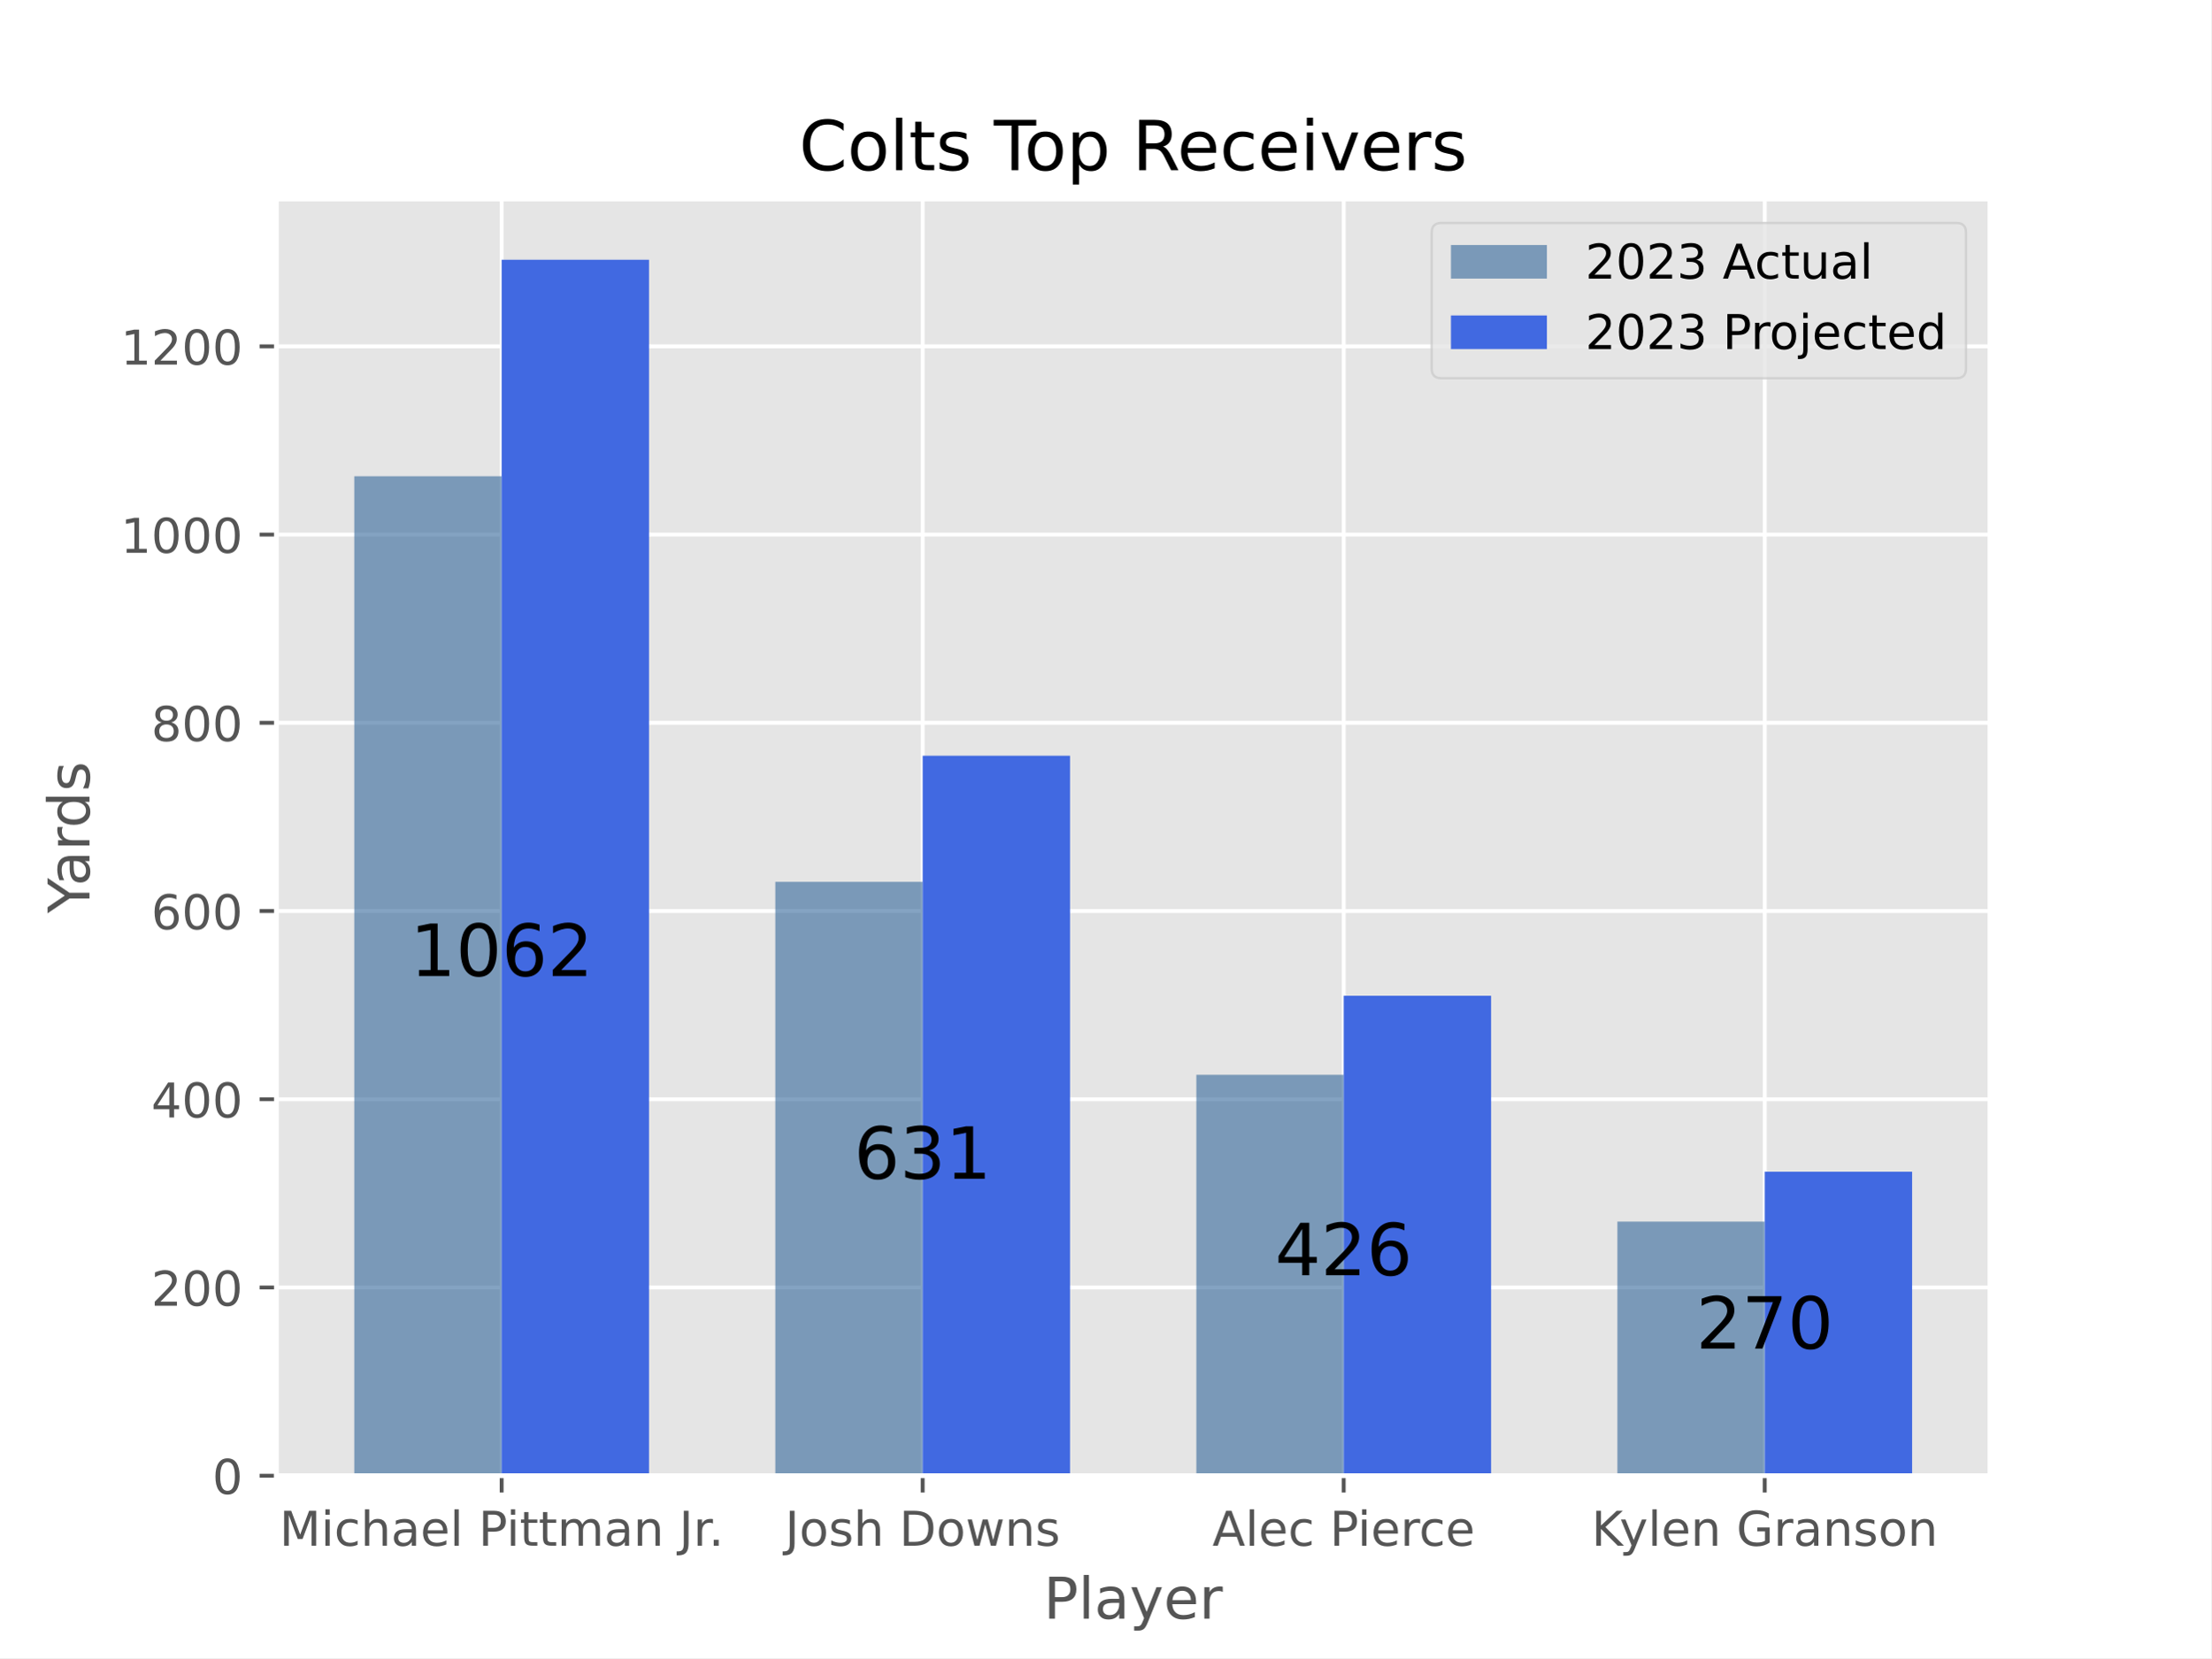
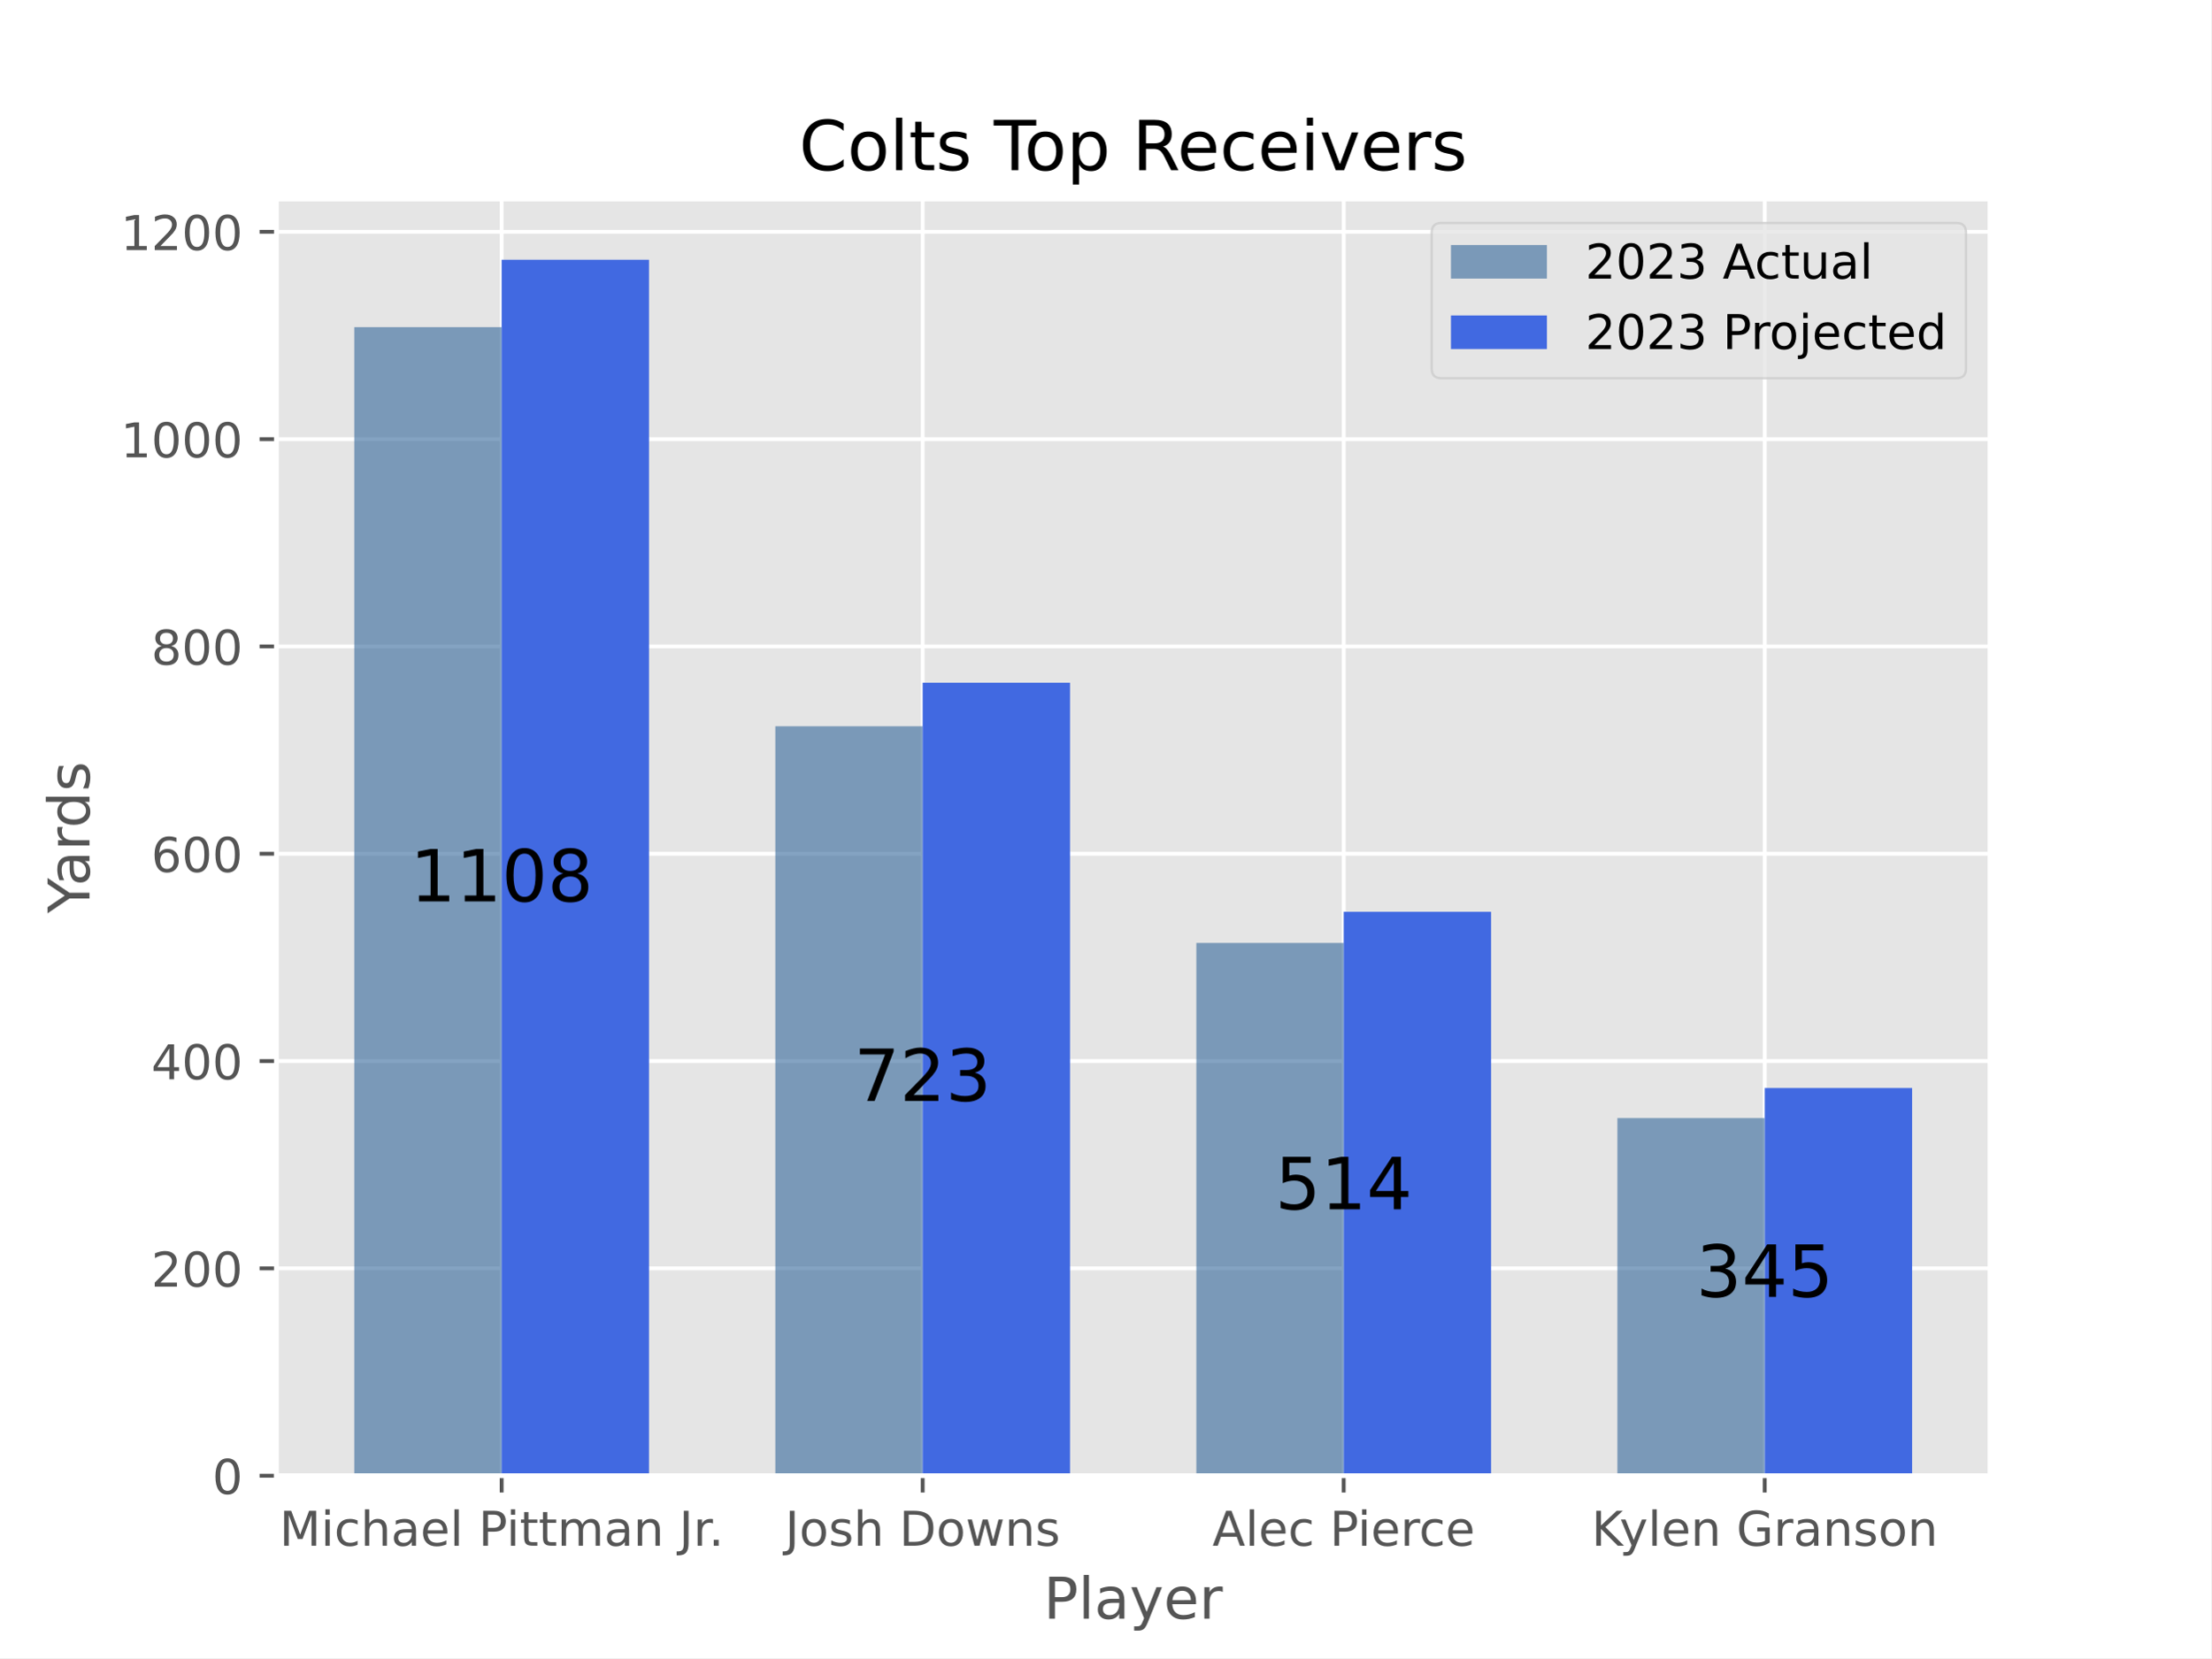
<svg xmlns="http://www.w3.org/2000/svg" xmlns:xlink="http://www.w3.org/1999/xlink" width="460.8pt" height="345.6pt" viewBox="0 0 460.8 345.6" version="1.1">
  <defs>
    <style type="text/css">*{stroke-linejoin: round; stroke-linecap: butt}</style>
  </defs>
  <g id="figure_1">
    <g id="patch_1">
      <path d="M 0 345.6  L 460.8 345.6  L 460.8 0  L 0 0  z " style="fill: #ffffff" />
    </g>
    <g id="axes_1">
      <g id="patch_2">
        <path d="M 57.6 307.584  L 414.72 307.584  L 414.72 41.472  L 57.6 41.472  z " style="fill: #e5e5e5" />
      </g>
      <g id="matplotlib.axis_1">
        <g id="xtick_1">
          <g id="line2d_1">
-             <path d="M 104.543 307.584  L 104.543 41.472  " clip-path="url(#pac8df3da40)" style="fill: none; stroke: #ffffff; stroke-width: 0.8; stroke-linecap: square" />
+             <path d="M 104.543 307.584  L 104.543 41.472  " clip-path="url(#pe3f2f0874b)" style="fill: none; stroke: #ffffff; stroke-width: 0.8; stroke-linecap: square" />
          </g>
          <g id="line2d_2">
            <defs>
-               <path id="m0d561f2134" d="M 0 0  L 0 3.5  " style="stroke: #555555; stroke-width: 0.8" />
+               <path id="m3585bd2153" d="M 0 0  L 0 3.5  " style="stroke: #555555; stroke-width: 0.8" />
            </defs>
            <g>
-               <use xlink:href="#m0d561f2134" x="104.543" y="307.584" style="fill: #555555; stroke: #555555; stroke-width: 0.8" />
+               <use xlink:href="#m3585bd2153" x="104.543" y="307.584" style="fill: #555555; stroke: #555555; stroke-width: 0.8" />
            </g>
          </g>
          <g id="text_1">
            <g style="fill: #555555" transform="translate(58.23626 322.1824) scale(0.1 -0.1)">
              <defs>
                <path id="DejaVuSans-4d" d="M 628 4666  L 1569 4666  L 2759 1491  L 3956 4666  L 4897 4666  L 4897 0  L 4281 0  L 4281 4097  L 3078 897  L 2444 897  L 1241 4097  L 1241 0  L 628 0  L 628 4666  z " transform="scale(0.015625)" />
                <path id="DejaVuSans-69" d="M 603 3500  L 1178 3500  L 1178 0  L 603 0  L 603 3500  z M 603 4863  L 1178 4863  L 1178 4134  L 603 4134  L 603 4863  z " transform="scale(0.015625)" />
                <path id="DejaVuSans-63" d="M 3122 3366  L 3122 2828  Q 2878 2963 2633 3030  Q 2388 3097 2138 3097  Q 1578 3097 1268 2742  Q 959 2388 959 1747  Q 959 1106 1268 751  Q 1578 397 2138 397  Q 2388 397 2633 464  Q 2878 531 3122 666  L 3122 134  Q 2881 22 2623 -34  Q 2366 -91 2075 -91  Q 1284 -91 818 406  Q 353 903 353 1747  Q 353 2603 823 3093  Q 1294 3584 2113 3584  Q 2378 3584 2631 3529  Q 2884 3475 3122 3366  z " transform="scale(0.015625)" />
                <path id="DejaVuSans-68" d="M 3513 2113  L 3513 0  L 2938 0  L 2938 2094  Q 2938 2591 2744 2837  Q 2550 3084 2163 3084  Q 1697 3084 1428 2787  Q 1159 2491 1159 1978  L 1159 0  L 581 0  L 581 4863  L 1159 4863  L 1159 2956  Q 1366 3272 1645 3428  Q 1925 3584 2291 3584  Q 2894 3584 3203 3211  Q 3513 2838 3513 2113  z " transform="scale(0.015625)" />
                <path id="DejaVuSans-61" d="M 2194 1759  Q 1497 1759 1228 1600  Q 959 1441 959 1056  Q 959 750 1161 570  Q 1363 391 1709 391  Q 2188 391 2477 730  Q 2766 1069 2766 1631  L 2766 1759  L 2194 1759  z M 3341 1997  L 3341 0  L 2766 0  L 2766 531  Q 2569 213 2275 61  Q 1981 -91 1556 -91  Q 1019 -91 701 211  Q 384 513 384 1019  Q 384 1609 779 1909  Q 1175 2209 1959 2209  L 2766 2209  L 2766 2266  Q 2766 2663 2505 2880  Q 2244 3097 1772 3097  Q 1472 3097 1187 3025  Q 903 2953 641 2809  L 641 3341  Q 956 3463 1253 3523  Q 1550 3584 1831 3584  Q 2591 3584 2966 3190  Q 3341 2797 3341 1997  z " transform="scale(0.015625)" />
                <path id="DejaVuSans-65" d="M 3597 1894  L 3597 1613  L 953 1613  Q 991 1019 1311 708  Q 1631 397 2203 397  Q 2534 397 2845 478  Q 3156 559 3463 722  L 3463 178  Q 3153 47 2828 -22  Q 2503 -91 2169 -91  Q 1331 -91 842 396  Q 353 884 353 1716  Q 353 2575 817 3079  Q 1281 3584 2069 3584  Q 2775 3584 3186 3129  Q 3597 2675 3597 1894  z M 3022 2063  Q 3016 2534 2758 2815  Q 2500 3097 2075 3097  Q 1594 3097 1305 2825  Q 1016 2553 972 2059  L 3022 2063  z " transform="scale(0.015625)" />
                <path id="DejaVuSans-6c" d="M 603 4863  L 1178 4863  L 1178 0  L 603 0  L 603 4863  z " transform="scale(0.015625)" />
                <path id="DejaVuSans-20" transform="scale(0.015625)" />
                <path id="DejaVuSans-50" d="M 1259 4147  L 1259 2394  L 2053 2394  Q 2494 2394 2734 2622  Q 2975 2850 2975 3272  Q 2975 3691 2734 3919  Q 2494 4147 2053 4147  L 1259 4147  z M 628 4666  L 2053 4666  Q 2838 4666 3239 4311  Q 3641 3956 3641 3272  Q 3641 2581 3239 2228  Q 2838 1875 2053 1875  L 1259 1875  L 1259 0  L 628 0  L 628 4666  z " transform="scale(0.015625)" />
                <path id="DejaVuSans-74" d="M 1172 4494  L 1172 3500  L 2356 3500  L 2356 3053  L 1172 3053  L 1172 1153  Q 1172 725 1289 603  Q 1406 481 1766 481  L 2356 481  L 2356 0  L 1766 0  Q 1100 0 847 248  Q 594 497 594 1153  L 594 3053  L 172 3053  L 172 3500  L 594 3500  L 594 4494  L 1172 4494  z " transform="scale(0.015625)" />
                <path id="DejaVuSans-6d" d="M 3328 2828  Q 3544 3216 3844 3400  Q 4144 3584 4550 3584  Q 5097 3584 5394 3201  Q 5691 2819 5691 2113  L 5691 0  L 5113 0  L 5113 2094  Q 5113 2597 4934 2840  Q 4756 3084 4391 3084  Q 3944 3084 3684 2787  Q 3425 2491 3425 1978  L 3425 0  L 2847 0  L 2847 2094  Q 2847 2600 2669 2842  Q 2491 3084 2119 3084  Q 1678 3084 1418 2786  Q 1159 2488 1159 1978  L 1159 0  L 581 0  L 581 3500  L 1159 3500  L 1159 2956  Q 1356 3278 1631 3431  Q 1906 3584 2284 3584  Q 2666 3584 2933 3390  Q 3200 3197 3328 2828  z " transform="scale(0.015625)" />
                <path id="DejaVuSans-6e" d="M 3513 2113  L 3513 0  L 2938 0  L 2938 2094  Q 2938 2591 2744 2837  Q 2550 3084 2163 3084  Q 1697 3084 1428 2787  Q 1159 2491 1159 1978  L 1159 0  L 581 0  L 581 3500  L 1159 3500  L 1159 2956  Q 1366 3272 1645 3428  Q 1925 3584 2291 3584  Q 2894 3584 3203 3211  Q 3513 2838 3513 2113  z " transform="scale(0.015625)" />
                <path id="DejaVuSans-4a" d="M 628 4666  L 1259 4666  L 1259 325  Q 1259 -519 939 -900  Q 619 -1281 -91 -1281  L -331 -1281  L -331 -750  L -134 -750  Q 284 -750 456 -515  Q 628 -281 628 325  L 628 4666  z " transform="scale(0.015625)" />
                <path id="DejaVuSans-72" d="M 2631 2963  Q 2534 3019 2420 3045  Q 2306 3072 2169 3072  Q 1681 3072 1420 2755  Q 1159 2438 1159 1844  L 1159 0  L 581 0  L 581 3500  L 1159 3500  L 1159 2956  Q 1341 3275 1631 3429  Q 1922 3584 2338 3584  Q 2397 3584 2469 3576  Q 2541 3569 2628 3553  L 2631 2963  z " transform="scale(0.015625)" />
                <path id="DejaVuSans-2e" d="M 684 794  L 1344 794  L 1344 0  L 684 0  L 684 794  z " transform="scale(0.015625)" />
              </defs>
              <use xlink:href="#DejaVuSans-4d" />
              <use xlink:href="#DejaVuSans-69" x="86.279" />
              <use xlink:href="#DejaVuSans-63" x="114.062" />
              <use xlink:href="#DejaVuSans-68" x="169.043" />
              <use xlink:href="#DejaVuSans-61" x="232.422" />
              <use xlink:href="#DejaVuSans-65" x="293.701" />
              <use xlink:href="#DejaVuSans-6c" x="355.225" />
              <use xlink:href="#DejaVuSans-20" x="383.008" />
              <use xlink:href="#DejaVuSans-50" x="414.795" />
              <use xlink:href="#DejaVuSans-69" x="472.848" />
              <use xlink:href="#DejaVuSans-74" x="500.631" />
              <use xlink:href="#DejaVuSans-74" x="539.84" />
              <use xlink:href="#DejaVuSans-6d" x="579.049" />
              <use xlink:href="#DejaVuSans-61" x="676.461" />
              <use xlink:href="#DejaVuSans-6e" x="737.74" />
              <use xlink:href="#DejaVuSans-20" x="801.119" />
              <use xlink:href="#DejaVuSans-4a" x="832.906" />
              <use xlink:href="#DejaVuSans-72" x="862.398" />
              <use xlink:href="#DejaVuSans-2e" x="894.387" />
            </g>
          </g>
        </g>
        <g id="xtick_2">
          <g id="line2d_3">
-             <path d="M 192.288 307.584  L 192.288 41.472  " clip-path="url(#pac8df3da40)" style="fill: none; stroke: #ffffff; stroke-width: 0.8; stroke-linecap: square" />
+             <path d="M 192.288 307.584  L 192.288 41.472  " clip-path="url(#pe3f2f0874b)" style="fill: none; stroke: #ffffff; stroke-width: 0.8; stroke-linecap: square" />
          </g>
          <g id="line2d_4">
            <g>
-               <use xlink:href="#m0d561f2134" x="192.288" y="307.584" style="fill: #555555; stroke: #555555; stroke-width: 0.8" />
+               <use xlink:href="#m3585bd2153" x="192.288" y="307.584" style="fill: #555555; stroke: #555555; stroke-width: 0.8" />
            </g>
          </g>
          <g id="text_2">
            <g style="fill: #555555" transform="translate(163.619 322.1824) scale(0.1 -0.1)">
              <defs>
                <path id="DejaVuSans-6f" d="M 1959 3097  Q 1497 3097 1228 2736  Q 959 2375 959 1747  Q 959 1119 1226 758  Q 1494 397 1959 397  Q 2419 397 2687 759  Q 2956 1122 2956 1747  Q 2956 2369 2687 2733  Q 2419 3097 1959 3097  z M 1959 3584  Q 2709 3584 3137 3096  Q 3566 2609 3566 1747  Q 3566 888 3137 398  Q 2709 -91 1959 -91  Q 1206 -91 779 398  Q 353 888 353 1747  Q 353 2609 779 3096  Q 1206 3584 1959 3584  z " transform="scale(0.015625)" />
                <path id="DejaVuSans-73" d="M 2834 3397  L 2834 2853  Q 2591 2978 2328 3040  Q 2066 3103 1784 3103  Q 1356 3103 1142 2972  Q 928 2841 928 2578  Q 928 2378 1081 2264  Q 1234 2150 1697 2047  L 1894 2003  Q 2506 1872 2764 1633  Q 3022 1394 3022 966  Q 3022 478 2636 193  Q 2250 -91 1575 -91  Q 1294 -91 989 -36  Q 684 19 347 128  L 347 722  Q 666 556 975 473  Q 1284 391 1588 391  Q 1994 391 2212 530  Q 2431 669 2431 922  Q 2431 1156 2273 1281  Q 2116 1406 1581 1522  L 1381 1569  Q 847 1681 609 1914  Q 372 2147 372 2553  Q 372 3047 722 3315  Q 1072 3584 1716 3584  Q 2034 3584 2315 3537  Q 2597 3491 2834 3397  z " transform="scale(0.015625)" />
                <path id="DejaVuSans-44" d="M 1259 4147  L 1259 519  L 2022 519  Q 2988 519 3436 956  Q 3884 1394 3884 2338  Q 3884 3275 3436 3711  Q 2988 4147 2022 4147  L 1259 4147  z M 628 4666  L 1925 4666  Q 3281 4666 3915 4102  Q 4550 3538 4550 2338  Q 4550 1131 3912 565  Q 3275 0 1925 0  L 628 0  L 628 4666  z " transform="scale(0.015625)" />
                <path id="DejaVuSans-77" d="M 269 3500  L 844 3500  L 1563 769  L 2278 3500  L 2956 3500  L 3675 769  L 4391 3500  L 4966 3500  L 4050 0  L 3372 0  L 2619 2869  L 1863 0  L 1184 0  L 269 3500  z " transform="scale(0.015625)" />
              </defs>
              <use xlink:href="#DejaVuSans-4a" />
              <use xlink:href="#DejaVuSans-6f" x="29.492" />
              <use xlink:href="#DejaVuSans-73" x="90.674" />
              <use xlink:href="#DejaVuSans-68" x="142.773" />
              <use xlink:href="#DejaVuSans-20" x="206.152" />
              <use xlink:href="#DejaVuSans-44" x="237.939" />
              <use xlink:href="#DejaVuSans-6f" x="314.941" />
              <use xlink:href="#DejaVuSans-77" x="376.123" />
              <use xlink:href="#DejaVuSans-6e" x="457.91" />
              <use xlink:href="#DejaVuSans-73" x="521.289" />
            </g>
          </g>
        </g>
        <g id="xtick_3">
          <g id="line2d_5">
-             <path d="M 280.032 307.584  L 280.032 41.472  " clip-path="url(#pac8df3da40)" style="fill: none; stroke: #ffffff; stroke-width: 0.8; stroke-linecap: square" />
+             <path d="M 280.032 307.584  L 280.032 41.472  " clip-path="url(#pe3f2f0874b)" style="fill: none; stroke: #ffffff; stroke-width: 0.8; stroke-linecap: square" />
          </g>
          <g id="line2d_6">
            <g>
-               <use xlink:href="#m0d561f2134" x="280.032" y="307.584" style="fill: #555555; stroke: #555555; stroke-width: 0.8" />
+               <use xlink:href="#m3585bd2153" x="280.032" y="307.584" style="fill: #555555; stroke: #555555; stroke-width: 0.8" />
            </g>
          </g>
          <g id="text_3">
            <g style="fill: #555555" transform="translate(252.6713 322.1824) scale(0.1 -0.1)">
              <defs>
                <path id="DejaVuSans-41" d="M 2188 4044  L 1331 1722  L 3047 1722  L 2188 4044  z M 1831 4666  L 2547 4666  L 4325 0  L 3669 0  L 3244 1197  L 1141 1197  L 716 0  L 50 0  L 1831 4666  z " transform="scale(0.015625)" />
              </defs>
              <use xlink:href="#DejaVuSans-41" />
              <use xlink:href="#DejaVuSans-6c" x="68.408" />
              <use xlink:href="#DejaVuSans-65" x="96.191" />
              <use xlink:href="#DejaVuSans-63" x="157.715" />
              <use xlink:href="#DejaVuSans-20" x="212.695" />
              <use xlink:href="#DejaVuSans-50" x="244.482" />
              <use xlink:href="#DejaVuSans-69" x="302.535" />
              <use xlink:href="#DejaVuSans-65" x="330.318" />
              <use xlink:href="#DejaVuSans-72" x="391.842" />
              <use xlink:href="#DejaVuSans-63" x="430.705" />
              <use xlink:href="#DejaVuSans-65" x="485.686" />
            </g>
          </g>
        </g>
        <g id="xtick_4">
          <g id="line2d_7">
-             <path d="M 367.777 307.584  L 367.777 41.472  " clip-path="url(#pac8df3da40)" style="fill: none; stroke: #ffffff; stroke-width: 0.8; stroke-linecap: square" />
+             <path d="M 367.777 307.584  L 367.777 41.472  " clip-path="url(#pe3f2f0874b)" style="fill: none; stroke: #ffffff; stroke-width: 0.8; stroke-linecap: square" />
          </g>
          <g id="line2d_8">
            <g>
-               <use xlink:href="#m0d561f2134" x="367.777" y="307.584" style="fill: #555555; stroke: #555555; stroke-width: 0.8" />
+               <use xlink:href="#m3585bd2153" x="367.777" y="307.584" style="fill: #555555; stroke: #555555; stroke-width: 0.8" />
            </g>
          </g>
          <g id="text_4">
            <g style="fill: #555555" transform="translate(331.6822 322.1824) scale(0.1 -0.1)">
              <defs>
                <path id="DejaVuSans-4b" d="M 628 4666  L 1259 4666  L 1259 2694  L 3353 4666  L 4166 4666  L 1850 2491  L 4331 0  L 3500 0  L 1259 2247  L 1259 0  L 628 0  L 628 4666  z " transform="scale(0.015625)" />
                <path id="DejaVuSans-79" d="M 2059 -325  Q 1816 -950 1584 -1140  Q 1353 -1331 966 -1331  L 506 -1331  L 506 -850  L 844 -850  Q 1081 -850 1212 -737  Q 1344 -625 1503 -206  L 1606 56  L 191 3500  L 800 3500  L 1894 763  L 2988 3500  L 3597 3500  L 2059 -325  z " transform="scale(0.015625)" />
                <path id="DejaVuSans-47" d="M 3809 666  L 3809 1919  L 2778 1919  L 2778 2438  L 4434 2438  L 4434 434  Q 4069 175 3628 42  Q 3188 -91 2688 -91  Q 1594 -91 976 548  Q 359 1188 359 2328  Q 359 3472 976 4111  Q 1594 4750 2688 4750  Q 3144 4750 3555 4637  Q 3966 4525 4313 4306  L 4313 3634  Q 3963 3931 3569 4081  Q 3175 4231 2741 4231  Q 1884 4231 1454 3753  Q 1025 3275 1025 2328  Q 1025 1384 1454 906  Q 1884 428 2741 428  Q 3075 428 3337 486  Q 3600 544 3809 666  z " transform="scale(0.015625)" />
              </defs>
              <use xlink:href="#DejaVuSans-4b" />
              <use xlink:href="#DejaVuSans-79" x="58.326" />
              <use xlink:href="#DejaVuSans-6c" x="117.506" />
              <use xlink:href="#DejaVuSans-65" x="145.289" />
              <use xlink:href="#DejaVuSans-6e" x="206.812" />
              <use xlink:href="#DejaVuSans-20" x="270.191" />
              <use xlink:href="#DejaVuSans-47" x="301.979" />
              <use xlink:href="#DejaVuSans-72" x="379.469" />
              <use xlink:href="#DejaVuSans-61" x="420.582" />
              <use xlink:href="#DejaVuSans-6e" x="481.861" />
              <use xlink:href="#DejaVuSans-73" x="545.24" />
              <use xlink:href="#DejaVuSans-6f" x="597.34" />
              <use xlink:href="#DejaVuSans-6e" x="658.521" />
            </g>
          </g>
        </g>
        <g id="text_5">
          <g style="fill: #555555" transform="translate(217.4888 337.3802) scale(0.12 -0.12)">
            <use xlink:href="#DejaVuSans-50" />
            <use xlink:href="#DejaVuSans-6c" x="60.303" />
            <use xlink:href="#DejaVuSans-61" x="88.086" />
            <use xlink:href="#DejaVuSans-79" x="149.365" />
            <use xlink:href="#DejaVuSans-65" x="208.545" />
            <use xlink:href="#DejaVuSans-72" x="270.068" />
          </g>
        </g>
      </g>
      <g id="matplotlib.axis_2">
        <g id="ytick_1">
          <g id="line2d_9">
-             <path d="M 57.6 307.584  L 414.72 307.584  " clip-path="url(#pac8df3da40)" style="fill: none; stroke: #ffffff; stroke-width: 0.8; stroke-linecap: square" />
+             <path d="M 57.6 307.584  L 414.72 307.584  " clip-path="url(#pe3f2f0874b)" style="fill: none; stroke: #ffffff; stroke-width: 0.8; stroke-linecap: square" />
          </g>
          <g id="line2d_10">
            <defs>
-               <path id="m618d41e2ce" d="M 0 0  L -3.5 0  " style="stroke: #555555; stroke-width: 0.8" />
+               <path id="mdc85c5d48e" d="M 0 0  L -3.5 0  " style="stroke: #555555; stroke-width: 0.8" />
            </defs>
            <g>
-               <use xlink:href="#m618d41e2ce" x="57.6" y="307.584" style="fill: #555555; stroke: #555555; stroke-width: 0.8" />
+               <use xlink:href="#mdc85c5d48e" x="57.6" y="307.584" style="fill: #555555; stroke: #555555; stroke-width: 0.8" />
            </g>
          </g>
          <g id="text_6">
            <g style="fill: #555555" transform="translate(44.2375 311.3832) scale(0.1 -0.1)">
              <defs>
                <path id="DejaVuSans-30" d="M 2034 4250  Q 1547 4250 1301 3770  Q 1056 3291 1056 2328  Q 1056 1369 1301 889  Q 1547 409 2034 409  Q 2525 409 2770 889  Q 3016 1369 3016 2328  Q 3016 3291 2770 3770  Q 2525 4250 2034 4250  z M 2034 4750  Q 2819 4750 3233 4129  Q 3647 3509 3647 2328  Q 3647 1150 3233 529  Q 2819 -91 2034 -91  Q 1250 -91 836 529  Q 422 1150 422 2328  Q 422 3509 836 4129  Q 1250 4750 2034 4750  z " transform="scale(0.015625)" />
              </defs>
              <use xlink:href="#DejaVuSans-30" />
            </g>
          </g>
        </g>
        <g id="ytick_2">
          <g id="line2d_11">
-             <path d="M 57.6 268.352  L 414.72 268.352  " clip-path="url(#pac8df3da40)" style="fill: none; stroke: #ffffff; stroke-width: 0.8; stroke-linecap: square" />
+             <path d="M 57.6 264.372  L 414.72 264.372  " clip-path="url(#pe3f2f0874b)" style="fill: none; stroke: #ffffff; stroke-width: 0.8; stroke-linecap: square" />
          </g>
          <g id="line2d_12">
            <g>
-               <use xlink:href="#m618d41e2ce" x="57.6" y="268.352" style="fill: #555555; stroke: #555555; stroke-width: 0.8" />
+               <use xlink:href="#mdc85c5d48e" x="57.6" y="264.372" style="fill: #555555; stroke: #555555; stroke-width: 0.8" />
            </g>
          </g>
          <g id="text_7">
-             <g style="fill: #555555" transform="translate(31.5125 272.151) scale(0.1 -0.1)">
+             <g style="fill: #555555" transform="translate(31.5125 268.1709) scale(0.1 -0.1)">
              <defs>
                <path id="DejaVuSans-32" d="M 1228 531  L 3431 531  L 3431 0  L 469 0  L 469 531  Q 828 903 1448 1529  Q 2069 2156 2228 2338  Q 2531 2678 2651 2914  Q 2772 3150 2772 3378  Q 2772 3750 2511 3984  Q 2250 4219 1831 4219  Q 1534 4219 1204 4116  Q 875 4013 500 3803  L 500 4441  Q 881 4594 1212 4672  Q 1544 4750 1819 4750  Q 2544 4750 2975 4387  Q 3406 4025 3406 3419  Q 3406 3131 3298 2873  Q 3191 2616 2906 2266  Q 2828 2175 2409 1742  Q 1991 1309 1228 531  z " transform="scale(0.015625)" />
              </defs>
              <use xlink:href="#DejaVuSans-32" />
              <use xlink:href="#DejaVuSans-30" x="63.623" />
              <use xlink:href="#DejaVuSans-30" x="127.246" />
            </g>
          </g>
        </g>
        <g id="ytick_3">
          <g id="line2d_13">
-             <path d="M 57.6 229.12  L 414.72 229.12  " clip-path="url(#pac8df3da40)" style="fill: none; stroke: #ffffff; stroke-width: 0.8; stroke-linecap: square" />
+             <path d="M 57.6 221.159  L 414.72 221.159  " clip-path="url(#pe3f2f0874b)" style="fill: none; stroke: #ffffff; stroke-width: 0.8; stroke-linecap: square" />
          </g>
          <g id="line2d_14">
            <g>
-               <use xlink:href="#m618d41e2ce" x="57.6" y="229.12" style="fill: #555555; stroke: #555555; stroke-width: 0.8" />
+               <use xlink:href="#mdc85c5d48e" x="57.6" y="221.159" style="fill: #555555; stroke: #555555; stroke-width: 0.8" />
            </g>
          </g>
          <g id="text_8">
-             <g style="fill: #555555" transform="translate(31.5125 232.9188) scale(0.1 -0.1)">
+             <g style="fill: #555555" transform="translate(31.5125 224.9587) scale(0.1 -0.1)">
              <defs>
                <path id="DejaVuSans-34" d="M 2419 4116  L 825 1625  L 2419 1625  L 2419 4116  z M 2253 4666  L 3047 4666  L 3047 1625  L 3713 1625  L 3713 1100  L 3047 1100  L 3047 0  L 2419 0  L 2419 1100  L 313 1100  L 313 1709  L 2253 4666  z " transform="scale(0.015625)" />
              </defs>
              <use xlink:href="#DejaVuSans-34" />
              <use xlink:href="#DejaVuSans-30" x="63.623" />
              <use xlink:href="#DejaVuSans-30" x="127.246" />
            </g>
          </g>
        </g>
        <g id="ytick_4">
          <g id="line2d_15">
-             <path d="M 57.6 189.887  L 414.72 189.887  " clip-path="url(#pac8df3da40)" style="fill: none; stroke: #ffffff; stroke-width: 0.8; stroke-linecap: square" />
+             <path d="M 57.6 177.947  L 414.72 177.947  " clip-path="url(#pe3f2f0874b)" style="fill: none; stroke: #ffffff; stroke-width: 0.8; stroke-linecap: square" />
          </g>
          <g id="line2d_16">
            <g>
-               <use xlink:href="#m618d41e2ce" x="57.6" y="189.887" style="fill: #555555; stroke: #555555; stroke-width: 0.8" />
+               <use xlink:href="#mdc85c5d48e" x="57.6" y="177.947" style="fill: #555555; stroke: #555555; stroke-width: 0.8" />
            </g>
          </g>
          <g id="text_9">
-             <g style="fill: #555555" transform="translate(31.5125 193.6866) scale(0.1 -0.1)">
+             <g style="fill: #555555" transform="translate(31.5125 181.7464) scale(0.1 -0.1)">
              <defs>
                <path id="DejaVuSans-36" d="M 2113 2584  Q 1688 2584 1439 2293  Q 1191 2003 1191 1497  Q 1191 994 1439 701  Q 1688 409 2113 409  Q 2538 409 2786 701  Q 3034 994 3034 1497  Q 3034 2003 2786 2293  Q 2538 2584 2113 2584  z M 3366 4563  L 3366 3988  Q 3128 4100 2886 4159  Q 2644 4219 2406 4219  Q 1781 4219 1451 3797  Q 1122 3375 1075 2522  Q 1259 2794 1537 2939  Q 1816 3084 2150 3084  Q 2853 3084 3261 2657  Q 3669 2231 3669 1497  Q 3669 778 3244 343  Q 2819 -91 2113 -91  Q 1303 -91 875 529  Q 447 1150 447 2328  Q 447 3434 972 4092  Q 1497 4750 2381 4750  Q 2619 4750 2861 4703  Q 3103 4656 3366 4563  z " transform="scale(0.015625)" />
              </defs>
              <use xlink:href="#DejaVuSans-36" />
              <use xlink:href="#DejaVuSans-30" x="63.623" />
              <use xlink:href="#DejaVuSans-30" x="127.246" />
            </g>
          </g>
        </g>
        <g id="ytick_5">
          <g id="line2d_17">
-             <path d="M 57.6 150.655  L 414.72 150.655  " clip-path="url(#pac8df3da40)" style="fill: none; stroke: #ffffff; stroke-width: 0.8; stroke-linecap: square" />
+             <path d="M 57.6 134.735  L 414.72 134.735  " clip-path="url(#pe3f2f0874b)" style="fill: none; stroke: #ffffff; stroke-width: 0.8; stroke-linecap: square" />
          </g>
          <g id="line2d_18">
            <g>
-               <use xlink:href="#m618d41e2ce" x="57.6" y="150.655" style="fill: #555555; stroke: #555555; stroke-width: 0.8" />
+               <use xlink:href="#mdc85c5d48e" x="57.6" y="134.735" style="fill: #555555; stroke: #555555; stroke-width: 0.8" />
            </g>
          </g>
          <g id="text_10">
-             <g style="fill: #555555" transform="translate(31.5125 154.4544) scale(0.1 -0.1)">
+             <g style="fill: #555555" transform="translate(31.5125 138.5341) scale(0.1 -0.1)">
              <defs>
                <path id="DejaVuSans-38" d="M 2034 2216  Q 1584 2216 1326 1975  Q 1069 1734 1069 1313  Q 1069 891 1326 650  Q 1584 409 2034 409  Q 2484 409 2743 651  Q 3003 894 3003 1313  Q 3003 1734 2745 1975  Q 2488 2216 2034 2216  z M 1403 2484  Q 997 2584 770 2862  Q 544 3141 544 3541  Q 544 4100 942 4425  Q 1341 4750 2034 4750  Q 2731 4750 3128 4425  Q 3525 4100 3525 3541  Q 3525 3141 3298 2862  Q 3072 2584 2669 2484  Q 3125 2378 3379 2068  Q 3634 1759 3634 1313  Q 3634 634 3220 271  Q 2806 -91 2034 -91  Q 1263 -91 848 271  Q 434 634 434 1313  Q 434 1759 690 2068  Q 947 2378 1403 2484  z M 1172 3481  Q 1172 3119 1398 2916  Q 1625 2713 2034 2713  Q 2441 2713 2670 2916  Q 2900 3119 2900 3481  Q 2900 3844 2670 4047  Q 2441 4250 2034 4250  Q 1625 4250 1398 4047  Q 1172 3844 1172 3481  z " transform="scale(0.015625)" />
              </defs>
              <use xlink:href="#DejaVuSans-38" />
              <use xlink:href="#DejaVuSans-30" x="63.623" />
              <use xlink:href="#DejaVuSans-30" x="127.246" />
            </g>
          </g>
        </g>
        <g id="ytick_6">
          <g id="line2d_19">
-             <path d="M 57.6 111.423  L 414.72 111.423  " clip-path="url(#pac8df3da40)" style="fill: none; stroke: #ffffff; stroke-width: 0.8; stroke-linecap: square" />
+             <path d="M 57.6 91.523  L 414.72 91.523  " clip-path="url(#pe3f2f0874b)" style="fill: none; stroke: #ffffff; stroke-width: 0.8; stroke-linecap: square" />
          </g>
          <g id="line2d_20">
            <g>
-               <use xlink:href="#m618d41e2ce" x="57.6" y="111.423" style="fill: #555555; stroke: #555555; stroke-width: 0.8" />
+               <use xlink:href="#mdc85c5d48e" x="57.6" y="91.523" style="fill: #555555; stroke: #555555; stroke-width: 0.8" />
            </g>
          </g>
          <g id="text_11">
-             <g style="fill: #555555" transform="translate(25.15 115.2222) scale(0.1 -0.1)">
+             <g style="fill: #555555" transform="translate(25.15 95.32184) scale(0.1 -0.1)">
              <defs>
                <path id="DejaVuSans-31" d="M 794 531  L 1825 531  L 1825 4091  L 703 3866  L 703 4441  L 1819 4666  L 2450 4666  L 2450 531  L 3481 531  L 3481 0  L 794 0  L 794 531  z " transform="scale(0.015625)" />
              </defs>
              <use xlink:href="#DejaVuSans-31" />
              <use xlink:href="#DejaVuSans-30" x="63.623" />
              <use xlink:href="#DejaVuSans-30" x="127.246" />
              <use xlink:href="#DejaVuSans-30" x="190.869" />
            </g>
          </g>
        </g>
        <g id="ytick_7">
          <g id="line2d_21">
-             <path d="M 57.6 72.191  L 414.72 72.191  " clip-path="url(#pac8df3da40)" style="fill: none; stroke: #ffffff; stroke-width: 0.8; stroke-linecap: square" />
+             <path d="M 57.6 48.31  L 414.72 48.31  " clip-path="url(#pe3f2f0874b)" style="fill: none; stroke: #ffffff; stroke-width: 0.8; stroke-linecap: square" />
          </g>
          <g id="line2d_22">
            <g>
-               <use xlink:href="#m618d41e2ce" x="57.6" y="72.191" style="fill: #555555; stroke: #555555; stroke-width: 0.8" />
+               <use xlink:href="#mdc85c5d48e" x="57.6" y="48.31" style="fill: #555555; stroke: #555555; stroke-width: 0.8" />
            </g>
          </g>
          <g id="text_12">
-             <g style="fill: #555555" transform="translate(25.15 75.99003) scale(0.1 -0.1)">
+             <g style="fill: #555555" transform="translate(25.15 52.10956) scale(0.1 -0.1)">
              <use xlink:href="#DejaVuSans-31" />
              <use xlink:href="#DejaVuSans-32" x="63.623" />
              <use xlink:href="#DejaVuSans-30" x="127.246" />
              <use xlink:href="#DejaVuSans-30" x="190.869" />
            </g>
          </g>
        </g>
        <g id="text_13">
          <g style="fill: #555555" transform="translate(18.65438 190.3408) rotate(-90) scale(0.12 -0.12)">
            <defs>
              <path id="DejaVuSans-59" d="M -13 4666  L 666 4666  L 1959 2747  L 3244 4666  L 3922 4666  L 2272 2222  L 2272 0  L 1638 0  L 1638 2222  L -13 4666  z " transform="scale(0.015625)" />
              <path id="DejaVuSans-64" d="M 2906 2969  L 2906 4863  L 3481 4863  L 3481 0  L 2906 0  L 2906 525  Q 2725 213 2448 61  Q 2172 -91 1784 -91  Q 1150 -91 751 415  Q 353 922 353 1747  Q 353 2572 751 3078  Q 1150 3584 1784 3584  Q 2172 3584 2448 3432  Q 2725 3281 2906 2969  z M 947 1747  Q 947 1113 1208 752  Q 1469 391 1925 391  Q 2381 391 2643 752  Q 2906 1113 2906 1747  Q 2906 2381 2643 2742  Q 2381 3103 1925 3103  Q 1469 3103 1208 2742  Q 947 2381 947 1747  z " transform="scale(0.015625)" />
            </defs>
            <use xlink:href="#DejaVuSans-59" />
            <use xlink:href="#DejaVuSans-61" x="47.334" />
            <use xlink:href="#DejaVuSans-72" x="108.613" />
            <use xlink:href="#DejaVuSans-64" x="147.977" />
            <use xlink:href="#DejaVuSans-73" x="211.453" />
          </g>
        </g>
      </g>
      <g id="patch_3">
-         <path d="M 73.833 307.584  L 104.543 307.584  L 104.543 99.261  L 73.833 99.261  z " clip-path="url(#pac8df3da40)" style="fill: #336699; fill-opacity: 0.6" />
+         <path d="M 73.833 307.584  L 104.543 307.584  L 104.543 68.188  L 73.833 68.188  z " clip-path="url(#pe3f2f0874b)" style="fill: #336699; fill-opacity: 0.6" />
      </g>
      <g id="patch_4">
-         <path d="M 161.577 307.584  L 192.288 307.584  L 192.288 183.806  L 161.577 183.806  z " clip-path="url(#pac8df3da40)" style="fill: #336699; fill-opacity: 0.6" />
+         <path d="M 161.577 307.584  L 192.288 307.584  L 192.288 151.372  L 161.577 151.372  z " clip-path="url(#pe3f2f0874b)" style="fill: #336699; fill-opacity: 0.6" />
      </g>
      <g id="patch_5">
-         <path d="M 249.322 307.584  L 280.032 307.584  L 280.032 224.019  L 249.322 224.019  z " clip-path="url(#pac8df3da40)" style="fill: #336699; fill-opacity: 0.6" />
+         <path d="M 249.322 307.584  L 280.032 307.584  L 280.032 196.528  L 249.322 196.528  z " clip-path="url(#pe3f2f0874b)" style="fill: #336699; fill-opacity: 0.6" />
      </g>
      <g id="patch_6">
-         <path d="M 337.066 307.584  L 367.777 307.584  L 367.777 254.621  L 337.066 254.621  z " clip-path="url(#pac8df3da40)" style="fill: #336699; fill-opacity: 0.6" />
+         <path d="M 337.066 307.584  L 367.777 307.584  L 367.777 233.043  L 337.066 233.043  z " clip-path="url(#pe3f2f0874b)" style="fill: #336699; fill-opacity: 0.6" />
      </g>
      <g id="patch_7">
-         <path d="M 104.543 307.584  L 135.254 307.584  L 135.254 54.144  L 104.543 54.144  z " clip-path="url(#pac8df3da40)" style="fill: #4169e1" />
+         <path d="M 104.543 307.584  L 135.254 307.584  L 135.254 54.144  L 104.543 54.144  z " clip-path="url(#pe3f2f0874b)" style="fill: #4169e1" />
      </g>
      <g id="patch_8">
-         <path d="M 192.288 307.584  L 222.998 307.584  L 222.998 157.521  L 192.288 157.521  z " clip-path="url(#pac8df3da40)" style="fill: #4169e1" />
+         <path d="M 192.288 307.584  L 222.998 307.584  L 222.998 142.297  L 192.288 142.297  z " clip-path="url(#pe3f2f0874b)" style="fill: #4169e1" />
      </g>
      <g id="patch_9">
-         <path d="M 280.032 307.584  L 310.743 307.584  L 310.743 207.542  L 280.032 207.542  z " clip-path="url(#pac8df3da40)" style="fill: #4169e1" />
+         <path d="M 280.032 307.584  L 310.743 307.584  L 310.743 190.047  L 280.032 190.047  z " clip-path="url(#pe3f2f0874b)" style="fill: #4169e1" />
      </g>
      <g id="patch_10">
-         <path d="M 367.777 307.584  L 398.487 307.584  L 398.487 244.224  L 367.777 244.224  z " clip-path="url(#pac8df3da40)" style="fill: #4169e1" />
+         <path d="M 367.777 307.584  L 398.487 307.584  L 398.487 226.777  L 367.777 226.777  z " clip-path="url(#pe3f2f0874b)" style="fill: #4169e1" />
      </g>
      <g id="patch_11">
        <path d="M 57.6 307.584  L 57.6 41.472  " style="fill: none; stroke: #ffffff; stroke-linejoin: miter; stroke-linecap: square" />
      </g>
      <g id="patch_12">
        <path d="M 414.72 307.584  L 414.72 41.472  " style="fill: none; stroke: #ffffff; stroke-linejoin: miter; stroke-linecap: square" />
      </g>
      <g id="patch_13">
        <path d="M 57.6 307.584  L 414.72 307.584  " style="fill: none; stroke: #ffffff; stroke-linejoin: miter; stroke-linecap: square" />
      </g>
      <g id="patch_14">
        <path d="M 57.6 41.472  L 414.72 41.472  " style="fill: none; stroke: #ffffff; stroke-linejoin: miter; stroke-linecap: square" />
      </g>
      <g id="text_14">
-         <g transform="translate(85.45579 203.4225) scale(0.15 -0.15)">
+         <g transform="translate(85.45579 187.886) scale(0.15 -0.15)">
          <use xlink:href="#DejaVuSans-31" />
-           <use xlink:href="#DejaVuSans-30" x="63.623" />
-           <use xlink:href="#DejaVuSans-36" x="127.246" />
-           <use xlink:href="#DejaVuSans-32" x="190.869" />
+           <use xlink:href="#DejaVuSans-31" x="63.623" />
+           <use xlink:href="#DejaVuSans-30" x="127.246" />
+           <use xlink:href="#DejaVuSans-38" x="190.869" />
        </g>
      </g>
      <g id="text_15">
-         <g transform="translate(177.9721 245.6952) scale(0.15 -0.15)">
+         <g transform="translate(177.9721 229.4778) scale(0.15 -0.15)">
          <defs>
+             <path id="DejaVuSans-37" d="M 525 4666  L 3525 4666  L 3525 4397  L 1831 0  L 1172 0  L 2766 4134  L 525 4134  L 525 4666  z " transform="scale(0.015625)" />
            <path id="DejaVuSans-33" d="M 2597 2516  Q 3050 2419 3304 2112  Q 3559 1806 3559 1356  Q 3559 666 3084 287  Q 2609 -91 1734 -91  Q 1441 -91 1130 -33  Q 819 25 488 141  L 488 750  Q 750 597 1062 519  Q 1375 441 1716 441  Q 2309 441 2620 675  Q 2931 909 2931 1356  Q 2931 1769 2642 2001  Q 2353 2234 1838 2234  L 1294 2234  L 1294 2753  L 1863 2753  Q 2328 2753 2575 2939  Q 2822 3125 2822 3475  Q 2822 3834 2567 4026  Q 2313 4219 1838 4219  Q 1578 4219 1281 4162  Q 984 4106 628 3988  L 628 4550  Q 988 4650 1302 4700  Q 1616 4750 1894 4750  Q 2613 4750 3031 4423  Q 3450 4097 3450 3541  Q 3450 3153 3228 2886  Q 3006 2619 2597 2516  z " transform="scale(0.015625)" />
          </defs>
-           <use xlink:href="#DejaVuSans-36" />
-           <use xlink:href="#DejaVuSans-33" x="63.623" />
-           <use xlink:href="#DejaVuSans-31" x="127.246" />
+           <use xlink:href="#DejaVuSans-37" />
+           <use xlink:href="#DejaVuSans-32" x="63.623" />
+           <use xlink:href="#DejaVuSans-33" x="127.246" />
        </g>
      </g>
      <g id="text_16">
-         <g transform="translate(265.7166 265.8017) scale(0.15 -0.15)">
-           <use xlink:href="#DejaVuSans-34" />
-           <use xlink:href="#DejaVuSans-32" x="63.623" />
-           <use xlink:href="#DejaVuSans-36" x="127.246" />
+         <g transform="translate(265.7166 252.0562) scale(0.15 -0.15)">
+           <defs>
+             <path id="DejaVuSans-35" d="M 691 4666  L 3169 4666  L 3169 4134  L 1269 4134  L 1269 2991  Q 1406 3038 1543 3061  Q 1681 3084 1819 3084  Q 2600 3084 3056 2656  Q 3513 2228 3513 1497  Q 3513 744 3044 326  Q 2575 -91 1722 -91  Q 1428 -91 1123 -41  Q 819 9 494 109  L 494 744  Q 775 591 1075 516  Q 1375 441 1709 441  Q 2250 441 2565 725  Q 2881 1009 2881 1497  Q 2881 1984 2565 2268  Q 2250 2553 1709 2553  Q 1456 2553 1204 2497  Q 953 2441 691 2322  L 691 4666  z " transform="scale(0.015625)" />
+           </defs>
+           <use xlink:href="#DejaVuSans-35" />
+           <use xlink:href="#DejaVuSans-31" x="63.623" />
+           <use xlink:href="#DejaVuSans-34" x="127.246" />
        </g>
      </g>
      <g id="text_17">
-         <g transform="translate(353.4611 281.1023) scale(0.15 -0.15)">
-           <defs>
-             <path id="DejaVuSans-37" d="M 525 4666  L 3525 4666  L 3525 4397  L 1831 0  L 1172 0  L 2766 4134  L 525 4134  L 525 4666  z " transform="scale(0.015625)" />
-           </defs>
-           <use xlink:href="#DejaVuSans-32" />
-           <use xlink:href="#DejaVuSans-37" x="63.623" />
-           <use xlink:href="#DejaVuSans-30" x="127.246" />
+         <g transform="translate(353.4611 270.3134) scale(0.15 -0.15)">
+           <use xlink:href="#DejaVuSans-33" />
+           <use xlink:href="#DejaVuSans-34" x="63.623" />
+           <use xlink:href="#DejaVuSans-35" x="127.246" />
        </g>
      </g>
      <g id="text_18">
        <g transform="translate(166.5259 35.472) scale(0.144 -0.144)">
          <defs>
            <path id="DejaVuSans-43" d="M 4122 4306  L 4122 3641  Q 3803 3938 3442 4084  Q 3081 4231 2675 4231  Q 1875 4231 1450 3742  Q 1025 3253 1025 2328  Q 1025 1406 1450 917  Q 1875 428 2675 428  Q 3081 428 3442 575  Q 3803 722 4122 1019  L 4122 359  Q 3791 134 3420 21  Q 3050 -91 2638 -91  Q 1578 -91 968 557  Q 359 1206 359 2328  Q 359 3453 968 4101  Q 1578 4750 2638 4750  Q 3056 4750 3426 4639  Q 3797 4528 4122 4306  z " transform="scale(0.015625)" />
            <path id="DejaVuSans-54" d="M -19 4666  L 3928 4666  L 3928 4134  L 2272 4134  L 2272 0  L 1638 0  L 1638 4134  L -19 4134  L -19 4666  z " transform="scale(0.015625)" />
            <path id="DejaVuSans-70" d="M 1159 525  L 1159 -1331  L 581 -1331  L 581 3500  L 1159 3500  L 1159 2969  Q 1341 3281 1617 3432  Q 1894 3584 2278 3584  Q 2916 3584 3314 3078  Q 3713 2572 3713 1747  Q 3713 922 3314 415  Q 2916 -91 2278 -91  Q 1894 -91 1617 61  Q 1341 213 1159 525  z M 3116 1747  Q 3116 2381 2855 2742  Q 2594 3103 2138 3103  Q 1681 3103 1420 2742  Q 1159 2381 1159 1747  Q 1159 1113 1420 752  Q 1681 391 2138 391  Q 2594 391 2855 752  Q 3116 1113 3116 1747  z " transform="scale(0.015625)" />
            <path id="DejaVuSans-52" d="M 2841 2188  Q 3044 2119 3236 1894  Q 3428 1669 3622 1275  L 4263 0  L 3584 0  L 2988 1197  Q 2756 1666 2539 1819  Q 2322 1972 1947 1972  L 1259 1972  L 1259 0  L 628 0  L 628 4666  L 2053 4666  Q 2853 4666 3247 4331  Q 3641 3997 3641 3322  Q 3641 2881 3436 2590  Q 3231 2300 2841 2188  z M 1259 4147  L 1259 2491  L 2053 2491  Q 2509 2491 2742 2702  Q 2975 2913 2975 3322  Q 2975 3731 2742 3939  Q 2509 4147 2053 4147  L 1259 4147  z " transform="scale(0.015625)" />
            <path id="DejaVuSans-76" d="M 191 3500  L 800 3500  L 1894 563  L 2988 3500  L 3597 3500  L 2284 0  L 1503 0  L 191 3500  z " transform="scale(0.015625)" />
          </defs>
          <use xlink:href="#DejaVuSans-43" />
          <use xlink:href="#DejaVuSans-6f" x="69.824" />
          <use xlink:href="#DejaVuSans-6c" x="131.006" />
          <use xlink:href="#DejaVuSans-74" x="158.789" />
          <use xlink:href="#DejaVuSans-73" x="197.998" />
          <use xlink:href="#DejaVuSans-20" x="250.098" />
          <use xlink:href="#DejaVuSans-54" x="281.885" />
          <use xlink:href="#DejaVuSans-6f" x="325.969" />
          <use xlink:href="#DejaVuSans-70" x="387.15" />
          <use xlink:href="#DejaVuSans-20" x="450.627" />
          <use xlink:href="#DejaVuSans-52" x="482.414" />
          <use xlink:href="#DejaVuSans-65" x="547.396" />
          <use xlink:href="#DejaVuSans-63" x="608.92" />
          <use xlink:href="#DejaVuSans-65" x="663.9" />
          <use xlink:href="#DejaVuSans-69" x="725.424" />
          <use xlink:href="#DejaVuSans-76" x="753.207" />
          <use xlink:href="#DejaVuSans-65" x="812.387" />
          <use xlink:href="#DejaVuSans-72" x="873.91" />
          <use xlink:href="#DejaVuSans-73" x="915.023" />
        </g>
      </g>
      <g id="legend_1">
        <g id="patch_15">
          <path d="M 300.381 78.828  L 407.72 78.828  Q 409.72 78.828 409.72 76.828  L 409.72 48.472  Q 409.72 46.472 407.72 46.472  L 300.381 46.472  Q 298.381 46.472 298.381 48.472  L 298.381 76.828  Q 298.381 78.828 300.381 78.828  z " style="fill: #e5e5e5; opacity: 0.8; stroke: #cccccc; stroke-width: 0.5; stroke-linejoin: miter" />
        </g>
        <g id="patch_16">
          <path d="M 302.381 58.07  L 322.381 58.07  L 322.381 51.07  L 302.381 51.07  z " style="fill: #336699; fill-opacity: 0.6" />
        </g>
        <g id="text_19">
          <g transform="translate(330.3809 58.07044) scale(0.1 -0.1)">
            <defs>
              <path id="DejaVuSans-75" d="M 544 1381  L 544 3500  L 1119 3500  L 1119 1403  Q 1119 906 1312 657  Q 1506 409 1894 409  Q 2359 409 2629 706  Q 2900 1003 2900 1516  L 2900 3500  L 3475 3500  L 3475 0  L 2900 0  L 2900 538  Q 2691 219 2414 64  Q 2138 -91 1772 -91  Q 1169 -91 856 284  Q 544 659 544 1381  z M 1991 3584  L 1991 3584  z " transform="scale(0.015625)" />
            </defs>
            <use xlink:href="#DejaVuSans-32" />
            <use xlink:href="#DejaVuSans-30" x="63.623" />
            <use xlink:href="#DejaVuSans-32" x="127.246" />
            <use xlink:href="#DejaVuSans-33" x="190.869" />
            <use xlink:href="#DejaVuSans-20" x="254.492" />
            <use xlink:href="#DejaVuSans-41" x="286.279" />
            <use xlink:href="#DejaVuSans-63" x="352.938" />
            <use xlink:href="#DejaVuSans-74" x="407.918" />
            <use xlink:href="#DejaVuSans-75" x="447.127" />
            <use xlink:href="#DejaVuSans-61" x="510.506" />
            <use xlink:href="#DejaVuSans-6c" x="571.785" />
          </g>
        </g>
        <g id="patch_17">
          <path d="M 302.381 72.749  L 322.381 72.749  L 322.381 65.749  L 302.381 65.749  z " style="fill: #4169e1" />
        </g>
        <g id="text_20">
          <g transform="translate(330.3809 72.74856) scale(0.1 -0.1)">
            <defs>
              <path id="DejaVuSans-6a" d="M 603 3500  L 1178 3500  L 1178 -63  Q 1178 -731 923 -1031  Q 669 -1331 103 -1331  L -116 -1331  L -116 -844  L 38 -844  Q 366 -844 484 -692  Q 603 -541 603 -63  L 603 3500  z M 603 4863  L 1178 4863  L 1178 4134  L 603 4134  L 603 4863  z " transform="scale(0.015625)" />
            </defs>
            <use xlink:href="#DejaVuSans-32" />
            <use xlink:href="#DejaVuSans-30" x="63.623" />
            <use xlink:href="#DejaVuSans-32" x="127.246" />
            <use xlink:href="#DejaVuSans-33" x="190.869" />
            <use xlink:href="#DejaVuSans-20" x="254.492" />
            <use xlink:href="#DejaVuSans-50" x="286.279" />
            <use xlink:href="#DejaVuSans-72" x="344.832" />
            <use xlink:href="#DejaVuSans-6f" x="383.695" />
            <use xlink:href="#DejaVuSans-6a" x="444.877" />
            <use xlink:href="#DejaVuSans-65" x="472.66" />
            <use xlink:href="#DejaVuSans-63" x="534.184" />
            <use xlink:href="#DejaVuSans-74" x="589.164" />
            <use xlink:href="#DejaVuSans-65" x="628.373" />
            <use xlink:href="#DejaVuSans-64" x="689.896" />
          </g>
        </g>
      </g>
    </g>
  </g>
  <defs>
-     <clipPath id="pac8df3da40">
+     <clipPath id="pe3f2f0874b">
      <rect x="57.6" y="41.472" width="357.12" height="266.112" />
    </clipPath>
  </defs>
</svg>
